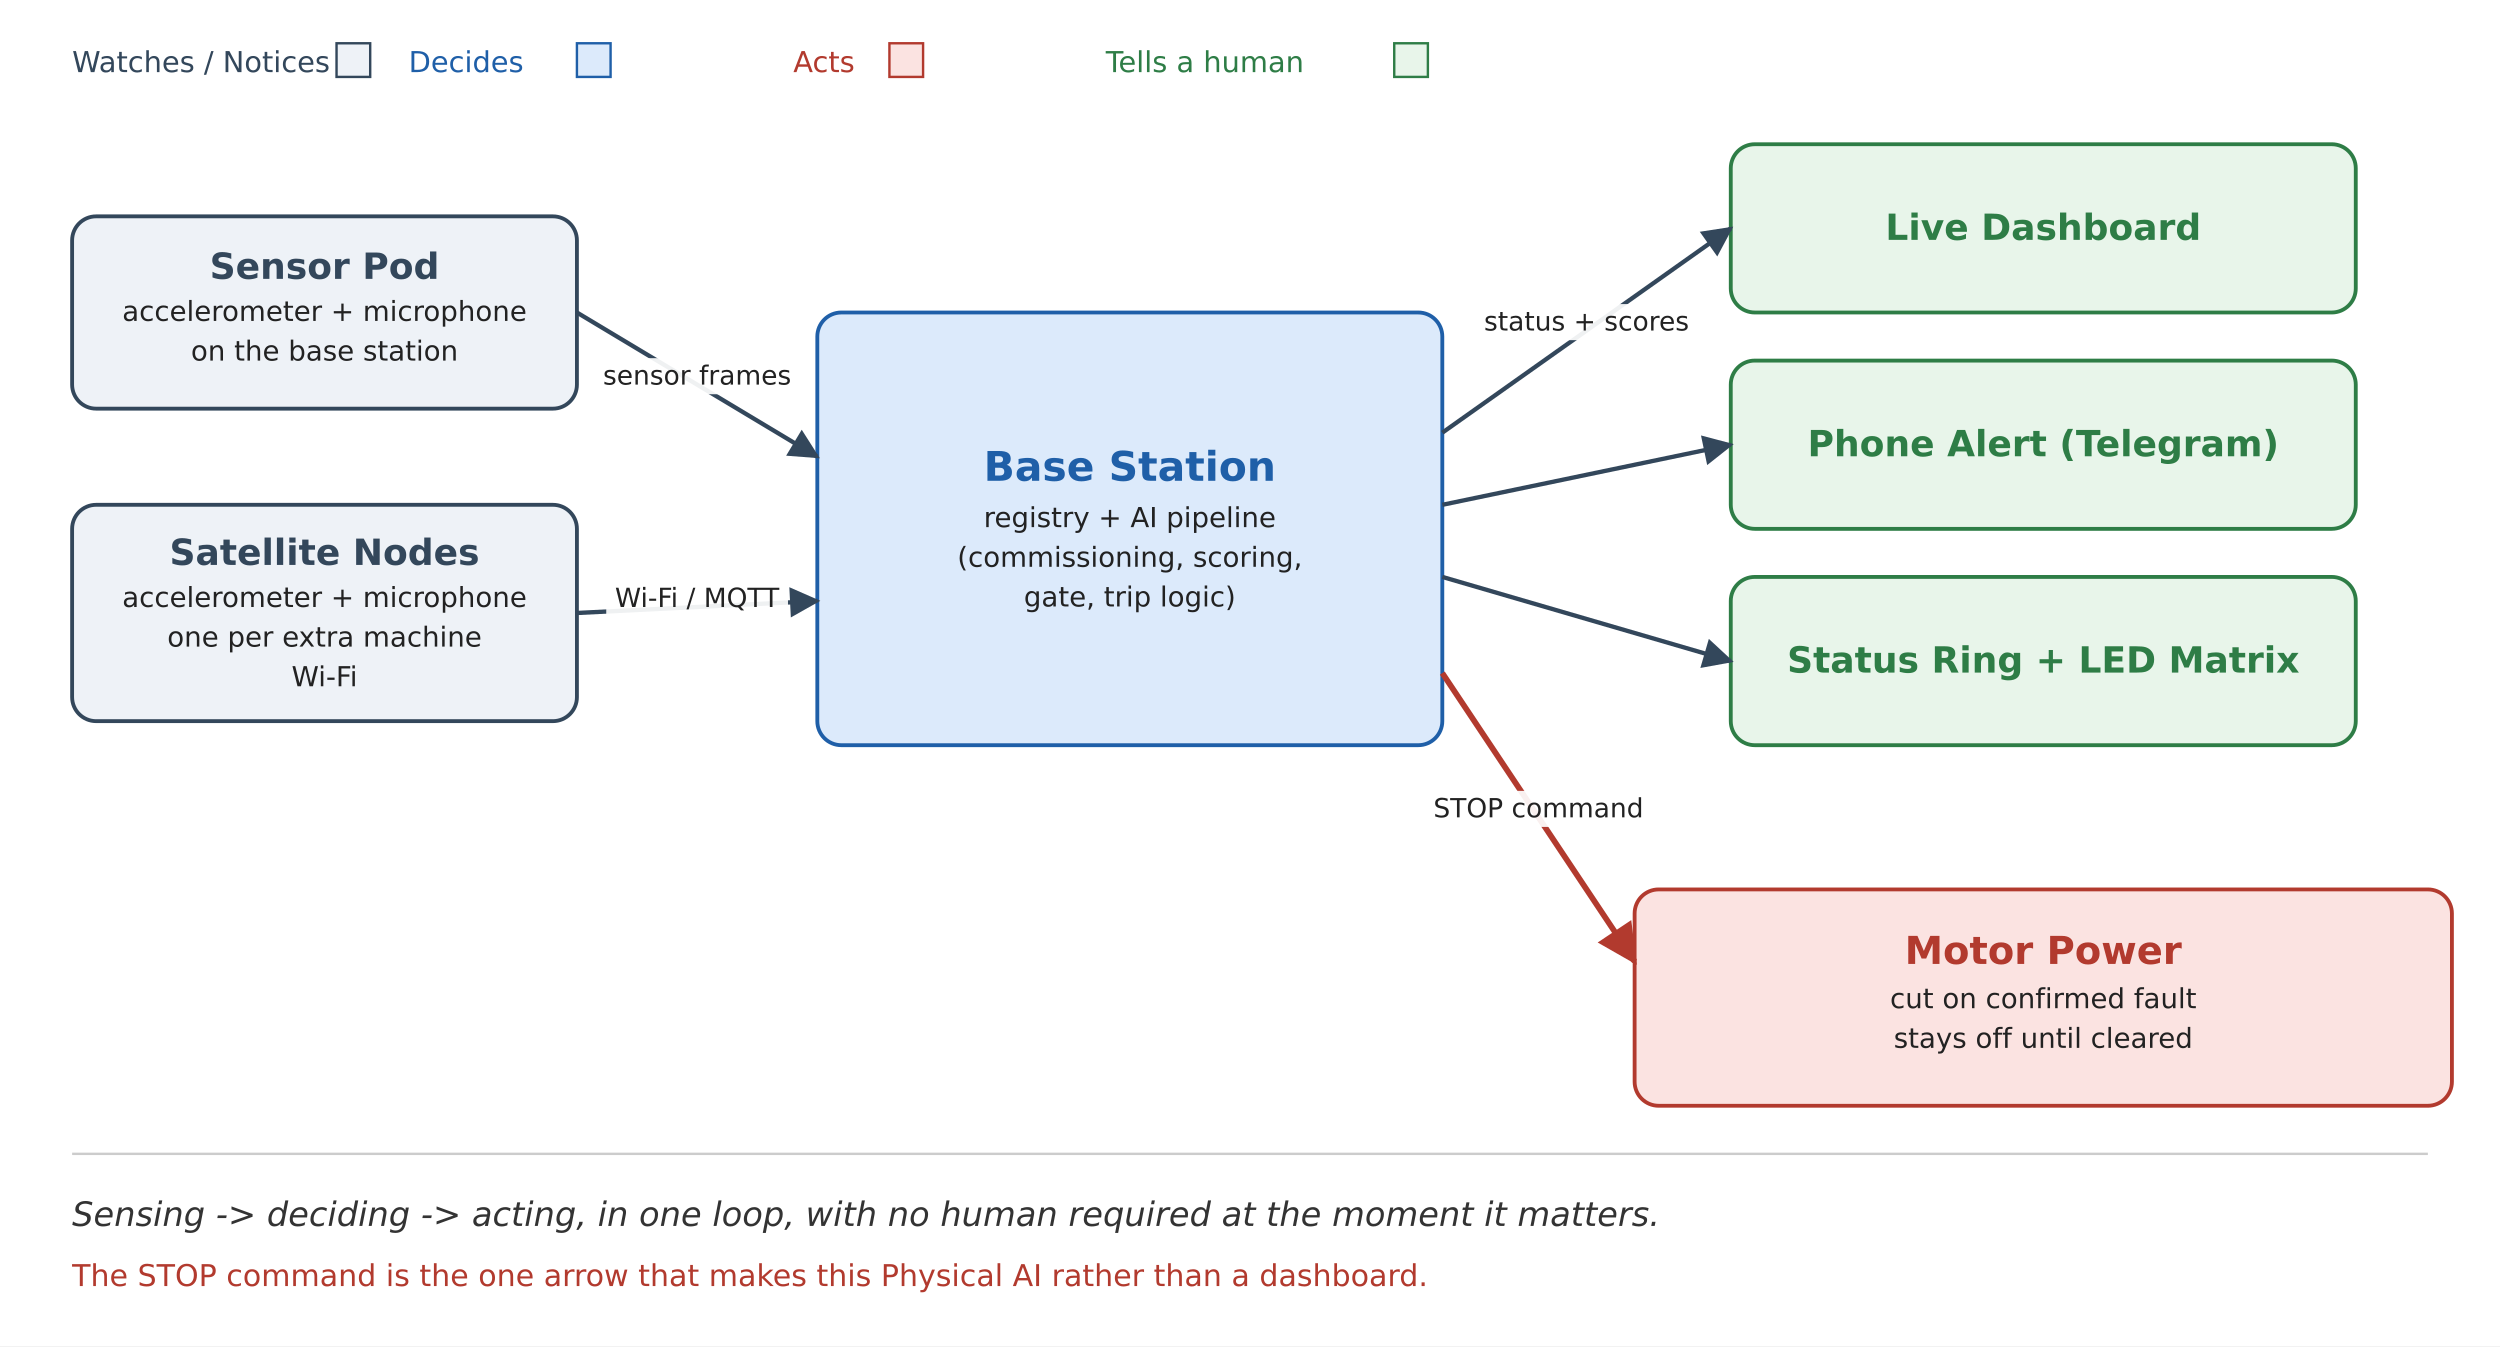
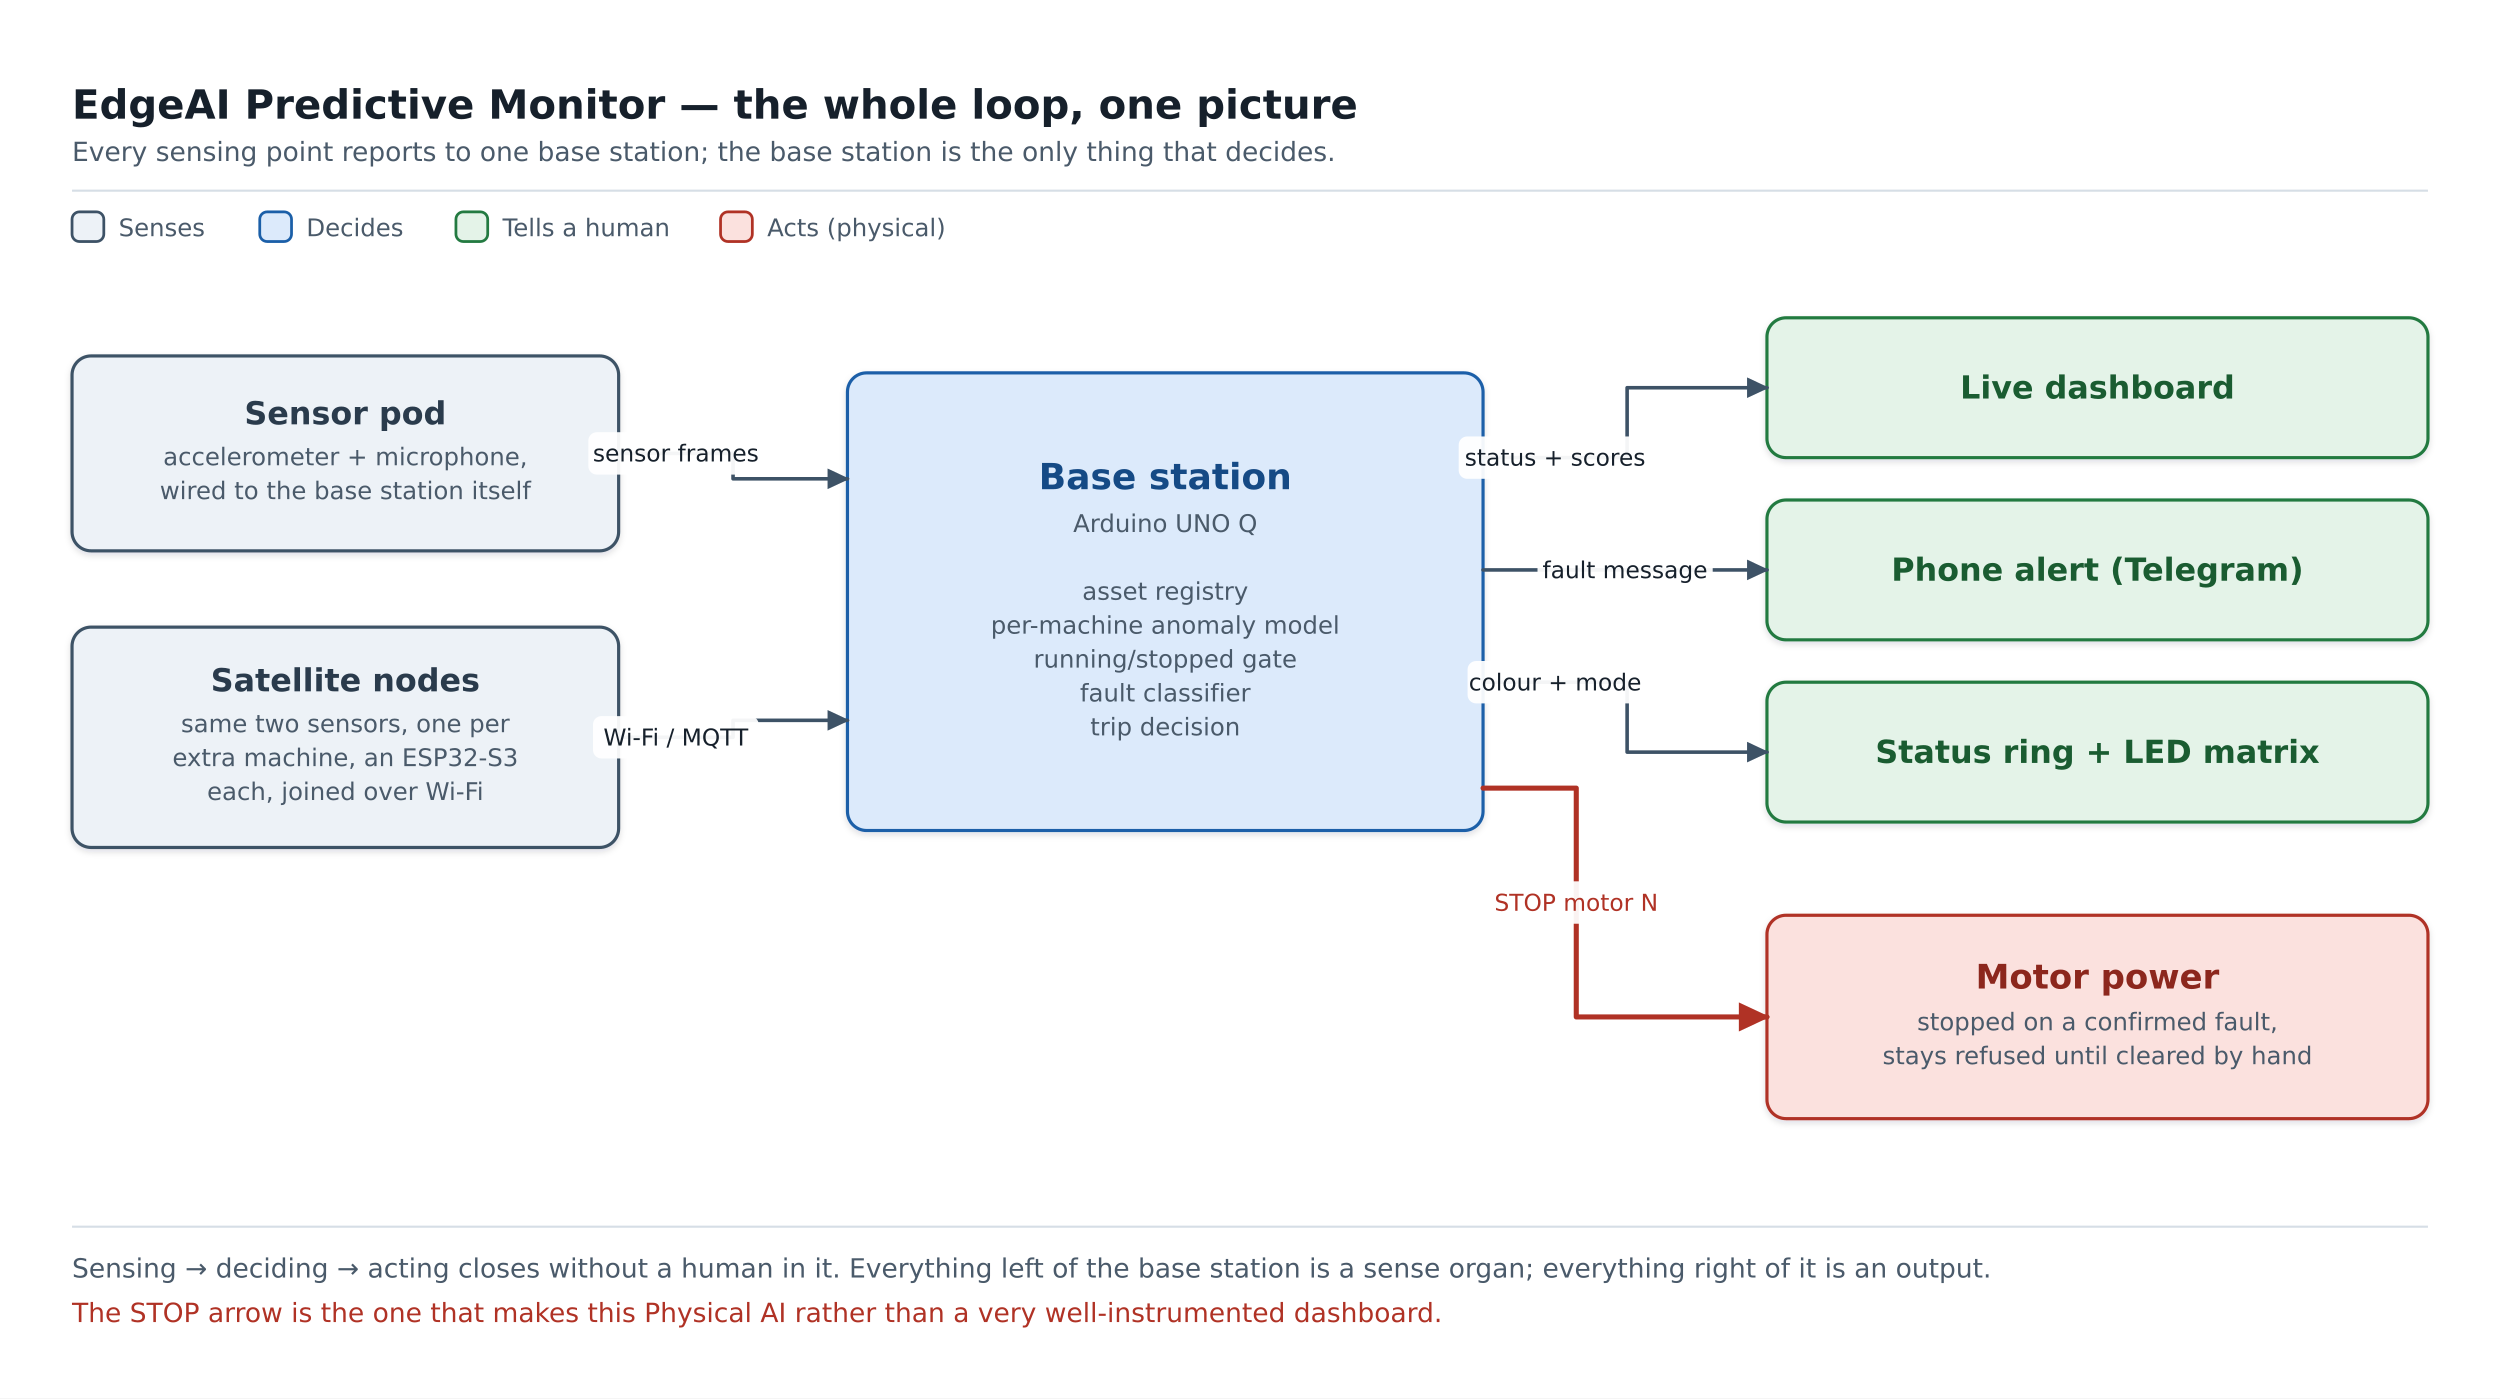
- <svg xmlns="http://www.w3.org/2000/svg" width="1040" height="560" viewBox="0 0 1040 560">
+ <svg xmlns="http://www.w3.org/2000/svg" width="1180" height="660" viewBox="0 0 1180 660">
  <defs>
-     <marker id="arrow" viewBox="0 0 10 10" refX="9" refY="5" markerWidth="7" markerHeight="7" orient="auto-start-reverse">
-       <path d="M0,0 L10,5 L0,10 z" fill="#33475B" />
+     <marker id="arrow" viewBox="0 0 10 10" refX="8.5" refY="5" markerWidth="6.5" markerHeight="6.5" orient="auto-start-reverse">
+       <path d="M0,0.6 L9.4,5 L0,9.4 z" fill="#3D5266" />
    </marker>
-     <marker id="arrowred" viewBox="0 0 10 10" refX="9" refY="5" markerWidth="7" markerHeight="7" orient="auto-start-reverse">
-       <path d="M0,0 L10,5 L0,10 z" fill="#B23A2E" />
+     <marker id="arrowAct" viewBox="0 0 10 10" refX="8.5" refY="5" markerWidth="6.5" markerHeight="6.5" orient="auto-start-reverse">
+       <path d="M0,0.6 L9.4,5 L0,9.4 z" fill="#B03225" />
    </marker>
+     <marker id="arrowSoft" viewBox="0 0 10 10" refX="8.5" refY="5" markerWidth="6.5" markerHeight="6.5" orient="auto-start-reverse">
+       <path d="M0,0.6 L9.4,5 L0,9.4 z" fill="#8C9AA8" />
+     </marker>
+     <marker id="arrowTell" viewBox="0 0 10 10" refX="8.5" refY="5" markerWidth="6.5" markerHeight="6.5" orient="auto-start-reverse">
+       <path d="M0,0.6 L9.4,5 L0,9.4 z" fill="#237A41" />
+     </marker>
+     <filter id="softshadow" x="-12%" y="-12%" width="130%" height="140%">
+       <feDropShadow dx="0" dy="1.4" stdDeviation="1.6" flood-color="#16202B" flood-opacity="0.13" />
+     </filter>
  </defs>
-   <rect x="0" y="0" width="1040" height="560" fill="#FFFFFF" />
-   <text x="30" y="30" font-family="DejaVu Sans, Helvetica, Arial, sans-serif" font-size="12" font-weight="normal" font-style="normal" text-anchor="start" fill="#33475B">Watches / Notices</text>
-   <rect x="140" y="18" width="14" height="14" fill="#EEF2F7" stroke="#33475B" />
-   <text x="170" y="30" font-family="DejaVu Sans, Helvetica, Arial, sans-serif" font-size="12" font-weight="normal" font-style="normal" text-anchor="start" fill="#1F5FA8">Decides</text>
-   <rect x="240" y="18" width="14" height="14" fill="#DCEAFB" stroke="#1F5FA8" />
-   <text x="260" y="30" font-family="DejaVu Sans, Helvetica, Arial, sans-serif" font-size="12" font-weight="normal" font-style="normal" text-anchor="start" fill="#1a1a1a" />
-   <text x="330" y="30" font-family="DejaVu Sans, Helvetica, Arial, sans-serif" font-size="12" font-weight="normal" font-style="normal" text-anchor="start" fill="#B23A2E">Acts</text>
-   <rect x="370" y="18" width="14" height="14" fill="#FBE3E1" stroke="#B23A2E" />
-   <text x="400" y="30" font-family="DejaVu Sans, Helvetica, Arial, sans-serif" font-size="12" font-weight="normal" font-style="normal" text-anchor="start" fill="#1a1a1a" />
-   <text x="460" y="30" font-family="DejaVu Sans, Helvetica, Arial, sans-serif" font-size="12" font-weight="normal" font-style="normal" text-anchor="start" fill="#2E7D46">Tells a human</text>
-   <rect x="580" y="18" width="14" height="14" fill="#E8F5EA" stroke="#2E7D46" />
-   <rect x="30" y="90" width="210" height="80" rx="10" fill="#EEF2F7" stroke="#33475B" stroke-width="1.6" />
-   <text x="135.0" y="116.0" font-family="DejaVu Sans, Helvetica, Arial, sans-serif" font-size="15" font-weight="bold" font-style="normal" text-anchor="middle" fill="#33475B">Sensor Pod</text>
-   <text x="135.0" y="133.5" font-family="DejaVu Sans, Helvetica, Arial, sans-serif" font-size="11.5" font-weight="normal" font-style="normal" text-anchor="middle" fill="#222">accelerometer + microphone</text>
-   <text x="135.0" y="150.0" font-family="DejaVu Sans, Helvetica, Arial, sans-serif" font-size="11.5" font-weight="normal" font-style="normal" text-anchor="middle" fill="#222">on the base station</text>
-   <rect x="30" y="210" width="210" height="90" rx="10" fill="#EEF2F7" stroke="#33475B" stroke-width="1.6" />
-   <text x="135.0" y="235.0" font-family="DejaVu Sans, Helvetica, Arial, sans-serif" font-size="15" font-weight="bold" font-style="normal" text-anchor="middle" fill="#33475B">Satellite Nodes</text>
-   <text x="135.0" y="252.5" font-family="DejaVu Sans, Helvetica, Arial, sans-serif" font-size="11.5" font-weight="normal" font-style="normal" text-anchor="middle" fill="#222">accelerometer + microphone</text>
-   <text x="135.0" y="269.0" font-family="DejaVu Sans, Helvetica, Arial, sans-serif" font-size="11.5" font-weight="normal" font-style="normal" text-anchor="middle" fill="#222">one per extra machine</text>
-   <text x="135.0" y="285.5" font-family="DejaVu Sans, Helvetica, Arial, sans-serif" font-size="11.5" font-weight="normal" font-style="normal" text-anchor="middle" fill="#222">Wi-Fi</text>
-   <rect x="340" y="130" width="260" height="180" rx="10" fill="#DCEAFB" stroke="#1F5FA8" stroke-width="1.6" />
-   <text x="470.0" y="200.0" font-family="DejaVu Sans, Helvetica, Arial, sans-serif" font-size="17" font-weight="bold" font-style="normal" text-anchor="middle" fill="#1F5FA8">Base Station</text>
-   <text x="470.0" y="219.3" font-family="DejaVu Sans, Helvetica, Arial, sans-serif" font-size="11.5" font-weight="normal" font-style="normal" text-anchor="middle" fill="#222">registry + AI pipeline</text>
-   <text x="470.0" y="235.8" font-family="DejaVu Sans, Helvetica, Arial, sans-serif" font-size="11.5" font-weight="normal" font-style="normal" text-anchor="middle" fill="#222">(commissioning, scoring,</text>
-   <text x="470.0" y="252.3" font-family="DejaVu Sans, Helvetica, Arial, sans-serif" font-size="11.5" font-weight="normal" font-style="normal" text-anchor="middle" fill="#222">gate, trip logic)</text>
-   <rect x="720" y="60" width="260" height="70" rx="10" fill="#E8F5EA" stroke="#2E7D46" stroke-width="1.6" />
-   <text x="850.0" y="99.8" font-family="DejaVu Sans, Helvetica, Arial, sans-serif" font-size="15" font-weight="bold" font-style="normal" text-anchor="middle" fill="#2E7D46">Live Dashboard</text>
-   <rect x="720" y="150" width="260" height="70" rx="10" fill="#E8F5EA" stroke="#2E7D46" stroke-width="1.6" />
-   <text x="850.0" y="189.8" font-family="DejaVu Sans, Helvetica, Arial, sans-serif" font-size="15" font-weight="bold" font-style="normal" text-anchor="middle" fill="#2E7D46">Phone Alert (Telegram)</text>
-   <rect x="720" y="240" width="260" height="70" rx="10" fill="#E8F5EA" stroke="#2E7D46" stroke-width="1.6" />
-   <text x="850.0" y="279.8" font-family="DejaVu Sans, Helvetica, Arial, sans-serif" font-size="15" font-weight="bold" font-style="normal" text-anchor="middle" fill="#2E7D46">Status Ring + LED Matrix</text>
-   <rect x="680" y="370" width="340" height="90" rx="10" fill="#FBE3E1" stroke="#B23A2E" stroke-width="1.6" />
-   <text x="850.0" y="401.0" font-family="DejaVu Sans, Helvetica, Arial, sans-serif" font-size="16" font-weight="bold" font-style="normal" text-anchor="middle" fill="#B23A2E">Motor Power</text>
-   <text x="850.0" y="419.4" font-family="DejaVu Sans, Helvetica, Arial, sans-serif" font-size="11.5" font-weight="normal" font-style="normal" text-anchor="middle" fill="#222">cut on confirmed fault</text>
-   <text x="850.0" y="435.9" font-family="DejaVu Sans, Helvetica, Arial, sans-serif" font-size="11.5" font-weight="normal" font-style="normal" text-anchor="middle" fill="#222">stays off until cleared</text>
-   <line x1="240" y1="130" x2="340" y2="190" stroke="#33475B" stroke-width="1.8" marker-end="url(#arrow)" />
-   <rect x="249.05" y="149.0" width="81.9" height="15" fill="#FFFFFF" opacity="0.92" />
-   <text x="290.0" y="160.0" font-family="DejaVu Sans, Helvetica, Arial, sans-serif" font-size="11" font-weight="normal" font-style="normal" text-anchor="middle" fill="#222">sensor frames</text>
-   <line x1="240" y1="255" x2="340" y2="250" stroke="#33475B" stroke-width="1.8" marker-end="url(#arrow)" />
-   <rect x="252.2" y="241.5" width="75.6" height="15" fill="#FFFFFF" opacity="0.92" />
-   <text x="290.0" y="252.5" font-family="DejaVu Sans, Helvetica, Arial, sans-serif" font-size="11" font-weight="normal" font-style="normal" text-anchor="middle" fill="#222">Wi-Fi / MQTT</text>
-   <line x1="600" y1="180" x2="720" y2="95" stroke="#33475B" stroke-width="1.8" marker-end="url(#arrow)" />
-   <rect x="612.75" y="126.5" width="94.5" height="15" fill="#FFFFFF" opacity="0.92" />
-   <text x="660.0" y="137.5" font-family="DejaVu Sans, Helvetica, Arial, sans-serif" font-size="11" font-weight="normal" font-style="normal" text-anchor="middle" fill="#222">status + scores</text>
-   <line x1="600" y1="210" x2="720" y2="185" stroke="#33475B" stroke-width="1.8" marker-end="url(#arrow)" />
-   <line x1="600" y1="240" x2="720" y2="275" stroke="#33475B" stroke-width="1.8" marker-end="url(#arrow)" />
-   <line x1="600" y1="280" x2="680" y2="400" stroke="#B23A2E" stroke-width="2.4" marker-end="url(#arrowred)" />
-   <rect x="602.2" y="329.0" width="75.6" height="15" fill="#FFFFFF" opacity="0.92" />
-   <text x="640.0" y="340.0" font-family="DejaVu Sans, Helvetica, Arial, sans-serif" font-size="11" font-weight="normal" font-style="normal" text-anchor="middle" fill="#222">STOP command</text>
-   <line x1="30" y1="480" x2="1010" y2="480" stroke="#cccccc" stroke-width="1" />
-   <text x="30" y="510" font-family="DejaVu Sans, Helvetica, Arial, sans-serif" font-size="14" font-weight="normal" font-style="italic" text-anchor="start" fill="#333333">Sensing -&gt; deciding -&gt; acting, in one loop, with no human required at the moment it matters.</text>
-   <text x="30" y="535" font-family="DejaVu Sans, Helvetica, Arial, sans-serif" font-size="12.5" font-weight="normal" font-style="normal" text-anchor="start" fill="#B23A2E">The STOP command is the one arrow that makes this Physical AI rather than a dashboard.</text>
+   <rect x="0" y="0" width="1180" height="660" fill="#FFFFFF" />
+   <rect x="34.0" y="168.0" width="258.0" height="92.0" rx="9" fill="#EDF2F7" stroke="#3D5266" stroke-width="1.5" filter="url(#softshadow)" />
+   <text x="163.0" y="200.3" font-family="DejaVu Sans, Helvetica, Arial, sans-serif" font-size="15" font-weight="bold" font-style="normal" text-anchor="middle" fill="#2A3B4C">Sensor pod</text>
+   <text x="163.0" y="219.6" font-family="DejaVu Sans, Helvetica, Arial, sans-serif" font-size="11.5" font-weight="normal" font-style="normal" text-anchor="middle" fill="#4A5A6A">accelerometer + microphone,</text>
+   <text x="163.0" y="235.6" font-family="DejaVu Sans, Helvetica, Arial, sans-serif" font-size="11.5" font-weight="normal" font-style="normal" text-anchor="middle" fill="#4A5A6A">wired to the base station itself</text>
+   <rect x="34.0" y="296.0" width="258.0" height="104.0" rx="9" fill="#EDF2F7" stroke="#3D5266" stroke-width="1.5" filter="url(#softshadow)" />
+   <text x="163.0" y="326.3" font-family="DejaVu Sans, Helvetica, Arial, sans-serif" font-size="15" font-weight="bold" font-style="normal" text-anchor="middle" fill="#2A3B4C">Satellite nodes</text>
+   <text x="163.0" y="345.6" font-family="DejaVu Sans, Helvetica, Arial, sans-serif" font-size="11.5" font-weight="normal" font-style="normal" text-anchor="middle" fill="#4A5A6A">same two sensors, one per</text>
+   <text x="163.0" y="361.6" font-family="DejaVu Sans, Helvetica, Arial, sans-serif" font-size="11.5" font-weight="normal" font-style="normal" text-anchor="middle" fill="#4A5A6A">extra machine, an ESP32-S3</text>
+   <text x="163.0" y="377.6" font-family="DejaVu Sans, Helvetica, Arial, sans-serif" font-size="11.5" font-weight="normal" font-style="normal" text-anchor="middle" fill="#4A5A6A">each, joined over Wi-Fi</text>
+   <rect x="400.0" y="176.0" width="300.0" height="216.0" rx="9" fill="#DCEAFB" stroke="#1B5FA8" stroke-width="1.5" filter="url(#softshadow)" />
+   <text x="550.0" y="230.9" font-family="DejaVu Sans, Helvetica, Arial, sans-serif" font-size="17" font-weight="bold" font-style="normal" text-anchor="middle" fill="#154A85">Base station</text>
+   <text x="550.0" y="251.1" font-family="DejaVu Sans, Helvetica, Arial, sans-serif" font-size="11.5" font-weight="normal" font-style="normal" text-anchor="middle" fill="#4A5A6A">Arduino UNO Q</text>
+   <text x="550.0" y="267.1" font-family="DejaVu Sans, Helvetica, Arial, sans-serif" font-size="11.5" font-weight="normal" font-style="normal" text-anchor="middle" fill="#4A5A6A" />
+   <text x="550.0" y="283.1" font-family="DejaVu Sans, Helvetica, Arial, sans-serif" font-size="11.5" font-weight="normal" font-style="normal" text-anchor="middle" fill="#4A5A6A">asset registry</text>
+   <text x="550.0" y="299.1" font-family="DejaVu Sans, Helvetica, Arial, sans-serif" font-size="11.5" font-weight="normal" font-style="normal" text-anchor="middle" fill="#4A5A6A">per-machine anomaly model</text>
+   <text x="550.0" y="315.1" font-family="DejaVu Sans, Helvetica, Arial, sans-serif" font-size="11.5" font-weight="normal" font-style="normal" text-anchor="middle" fill="#4A5A6A">running/stopped gate</text>
+   <text x="550.0" y="331.1" font-family="DejaVu Sans, Helvetica, Arial, sans-serif" font-size="11.5" font-weight="normal" font-style="normal" text-anchor="middle" fill="#4A5A6A">fault classifier</text>
+   <text x="550.0" y="347.1" font-family="DejaVu Sans, Helvetica, Arial, sans-serif" font-size="11.5" font-weight="normal" font-style="normal" text-anchor="middle" fill="#4A5A6A">trip decision</text>
+   <rect x="834.0" y="150.0" width="312.0" height="66.0" rx="9" fill="#E4F3E8" stroke="#237A41" stroke-width="1.5" filter="url(#softshadow)" />
+   <text x="990.0" y="188.1" font-family="DejaVu Sans, Helvetica, Arial, sans-serif" font-size="15" font-weight="bold" font-style="normal" text-anchor="middle" fill="#1A5C31">Live dashboard</text>
+   <rect x="834.0" y="236.0" width="312.0" height="66.0" rx="9" fill="#E4F3E8" stroke="#237A41" stroke-width="1.5" filter="url(#softshadow)" />
+   <text x="990.0" y="274.1" font-family="DejaVu Sans, Helvetica, Arial, sans-serif" font-size="15" font-weight="bold" font-style="normal" text-anchor="middle" fill="#1A5C31">Phone alert (Telegram)</text>
+   <rect x="834.0" y="322.0" width="312.0" height="66.0" rx="9" fill="#E4F3E8" stroke="#237A41" stroke-width="1.5" filter="url(#softshadow)" />
+   <text x="990.0" y="360.1" font-family="DejaVu Sans, Helvetica, Arial, sans-serif" font-size="15" font-weight="bold" font-style="normal" text-anchor="middle" fill="#1A5C31">Status ring + LED matrix</text>
+   <rect x="834.0" y="432.0" width="312.0" height="96.0" rx="9" fill="#FBE1DE" stroke="#B03225" stroke-width="1.5" filter="url(#softshadow)" />
+   <text x="990.0" y="466.6" font-family="DejaVu Sans, Helvetica, Arial, sans-serif" font-size="16" font-weight="bold" font-style="normal" text-anchor="middle" fill="#8C271D">Motor power</text>
+   <text x="990.0" y="486.3" font-family="DejaVu Sans, Helvetica, Arial, sans-serif" font-size="11.5" font-weight="normal" font-style="normal" text-anchor="middle" fill="#4A5A6A">stopped on a confirmed fault,</text>
+   <text x="990.0" y="502.3" font-family="DejaVu Sans, Helvetica, Arial, sans-serif" font-size="11.5" font-weight="normal" font-style="normal" text-anchor="middle" fill="#4A5A6A">stays refused until cleared by hand</text>
+   <path d="M292.0,214.0 L346.0,214.0 L346.0,226.0 L400.0,226.0" fill="none" stroke="#3D5266" stroke-width="1.7" stroke-linejoin="round" stroke-linecap="round" marker-end="url(#arrow)" />
+   <rect x="277.7" y="204.0" width="82.7" height="20.0" rx="4" fill="#FFFFFF" opacity="0.94" />
+   <text x="319.0" y="217.8" font-family="DejaVu Sans, Helvetica, Arial, sans-serif" font-size="11" font-weight="normal" font-style="normal" text-anchor="middle" fill="#16202B">sensor frames</text>
+   <path d="M292.0,348.0 L346.0,348.0 L346.0,340.0 L400.0,340.0" fill="none" stroke="#3D5266" stroke-width="1.7" stroke-linejoin="round" stroke-linecap="round" marker-end="url(#arrow)" />
+   <rect x="279.9" y="338.0" width="78.2" height="20.0" rx="4" fill="#FFFFFF" opacity="0.94" />
+   <text x="319.0" y="351.9" font-family="DejaVu Sans, Helvetica, Arial, sans-serif" font-size="11" font-weight="normal" font-style="normal" text-anchor="middle" fill="#16202B">Wi-Fi / MQTT</text>
+   <path d="M700.0,216.0 L768.0,216.0 L768.0,183.0 L834.0,183.0" fill="none" stroke="#3D5266" stroke-width="1.7" stroke-linejoin="round" stroke-linecap="round" marker-end="url(#arrow)" />
+   <rect x="688.5" y="206.0" width="90.9" height="20.0" rx="4" fill="#FFFFFF" opacity="0.94" />
+   <text x="734.0" y="219.8" font-family="DejaVu Sans, Helvetica, Arial, sans-serif" font-size="11" font-weight="normal" font-style="normal" text-anchor="middle" fill="#16202B">status + scores</text>
+   <path d="M700.0,269.0 L834.0,269.0" fill="none" stroke="#3D5266" stroke-width="1.7" stroke-linejoin="round" stroke-linecap="round" marker-end="url(#arrow)" />
+   <rect x="725.7" y="259.0" width="82.7" height="20.0" rx="4" fill="#FFFFFF" opacity="0.94" />
+   <text x="767.0" y="272.9" font-family="DejaVu Sans, Helvetica, Arial, sans-serif" font-size="11" font-weight="normal" font-style="normal" text-anchor="middle" fill="#16202B">fault message</text>
+   <path d="M700.0,322.0 L768.0,322.0 L768.0,355.0 L834.0,355.0" fill="none" stroke="#3D5266" stroke-width="1.7" stroke-linejoin="round" stroke-linecap="round" marker-end="url(#arrow)" />
+   <rect x="692.7" y="312.0" width="82.7" height="20.0" rx="4" fill="#FFFFFF" opacity="0.94" />
+   <text x="734.0" y="325.9" font-family="DejaVu Sans, Helvetica, Arial, sans-serif" font-size="11" font-weight="normal" font-style="normal" text-anchor="middle" fill="#16202B">colour + mode</text>
+   <path d="M700.0,372.0 L744.0,372.0 L744.0,480.0 L834.0,480.0" fill="none" stroke="#B03225" stroke-width="2.4" stroke-linejoin="round" stroke-linecap="round" marker-end="url(#arrowAct)" />
+   <rect x="703.8" y="416.0" width="80.5" height="20.0" rx="4" fill="#FFFFFF" opacity="0.94" />
+   <text x="744.0" y="429.9" font-family="DejaVu Sans, Helvetica, Arial, sans-serif" font-size="11" font-weight="normal" font-style="normal" text-anchor="middle" fill="#B03225">STOP  motor N</text>
+   <line x1="34.0" y1="90.0" x2="1146.0" y2="90.0" stroke="#D6DEE6" stroke-width="1" />
+   <rect x="34.0" y="100.0" width="15" height="14" rx="3.5" fill="#EDF2F7" stroke="#3D5266" stroke-width="1.3" />
+   <text x="56.0" y="111.5" font-family="DejaVu Sans, Helvetica, Arial, sans-serif" font-size="11.5" font-weight="normal" font-style="normal" text-anchor="start" fill="#4A5A6A">Senses</text>
+   <rect x="122.6" y="100.0" width="15" height="14" rx="3.5" fill="#DCEAFB" stroke="#1B5FA8" stroke-width="1.3" />
+   <text x="144.6" y="111.5" font-family="DejaVu Sans, Helvetica, Arial, sans-serif" font-size="11.5" font-weight="normal" font-style="normal" text-anchor="start" fill="#4A5A6A">Decides</text>
+   <rect x="215.2" y="100.0" width="15" height="14" rx="3.5" fill="#E4F3E8" stroke="#237A41" stroke-width="1.3" />
+   <text x="237.2" y="111.5" font-family="DejaVu Sans, Helvetica, Arial, sans-serif" font-size="11.5" font-weight="normal" font-style="normal" text-anchor="start" fill="#4A5A6A">Tells a human</text>
+   <rect x="340.1" y="100.0" width="15" height="14" rx="3.5" fill="#FBE1DE" stroke="#B03225" stroke-width="1.3" />
+   <text x="362.1" y="111.5" font-family="DejaVu Sans, Helvetica, Arial, sans-serif" font-size="11.5" font-weight="normal" font-style="normal" text-anchor="start" fill="#4A5A6A">Acts (physical)</text>
+   <text x="34.0" y="56.0" font-family="DejaVu Sans, Helvetica, Arial, sans-serif" font-size="19" font-weight="bold" font-style="normal" text-anchor="start" fill="#16202B">EdgeAI Predictive Monitor — the whole loop, one picture</text>
+   <text x="34.0" y="76.0" font-family="DejaVu Sans, Helvetica, Arial, sans-serif" font-size="12.5" font-weight="normal" font-style="normal" text-anchor="start" fill="#4A5A6A">Every sensing point reports to one base station; the base station is the only thing that decides.</text>
+   <line x1="34.0" y1="579.0" x2="1146.0" y2="579.0" stroke="#D6DEE6" stroke-width="1" />
+   <text x="34.0" y="603.0" font-family="DejaVu Sans, Helvetica, Arial, sans-serif" font-size="12.5" font-weight="normal" font-style="normal" text-anchor="start" fill="#4A5A6A">Sensing → deciding → acting closes without a human in it. Everything left of the base station is a sense organ; everything right of it is an output.</text>
+   <text x="34.0" y="624.0" font-family="DejaVu Sans, Helvetica, Arial, sans-serif" font-size="12.5" font-weight="normal" font-style="normal" text-anchor="start" fill="#B03225">The STOP arrow is the one that makes this Physical AI rather than a very well-instrumented dashboard.</text>
</svg>
